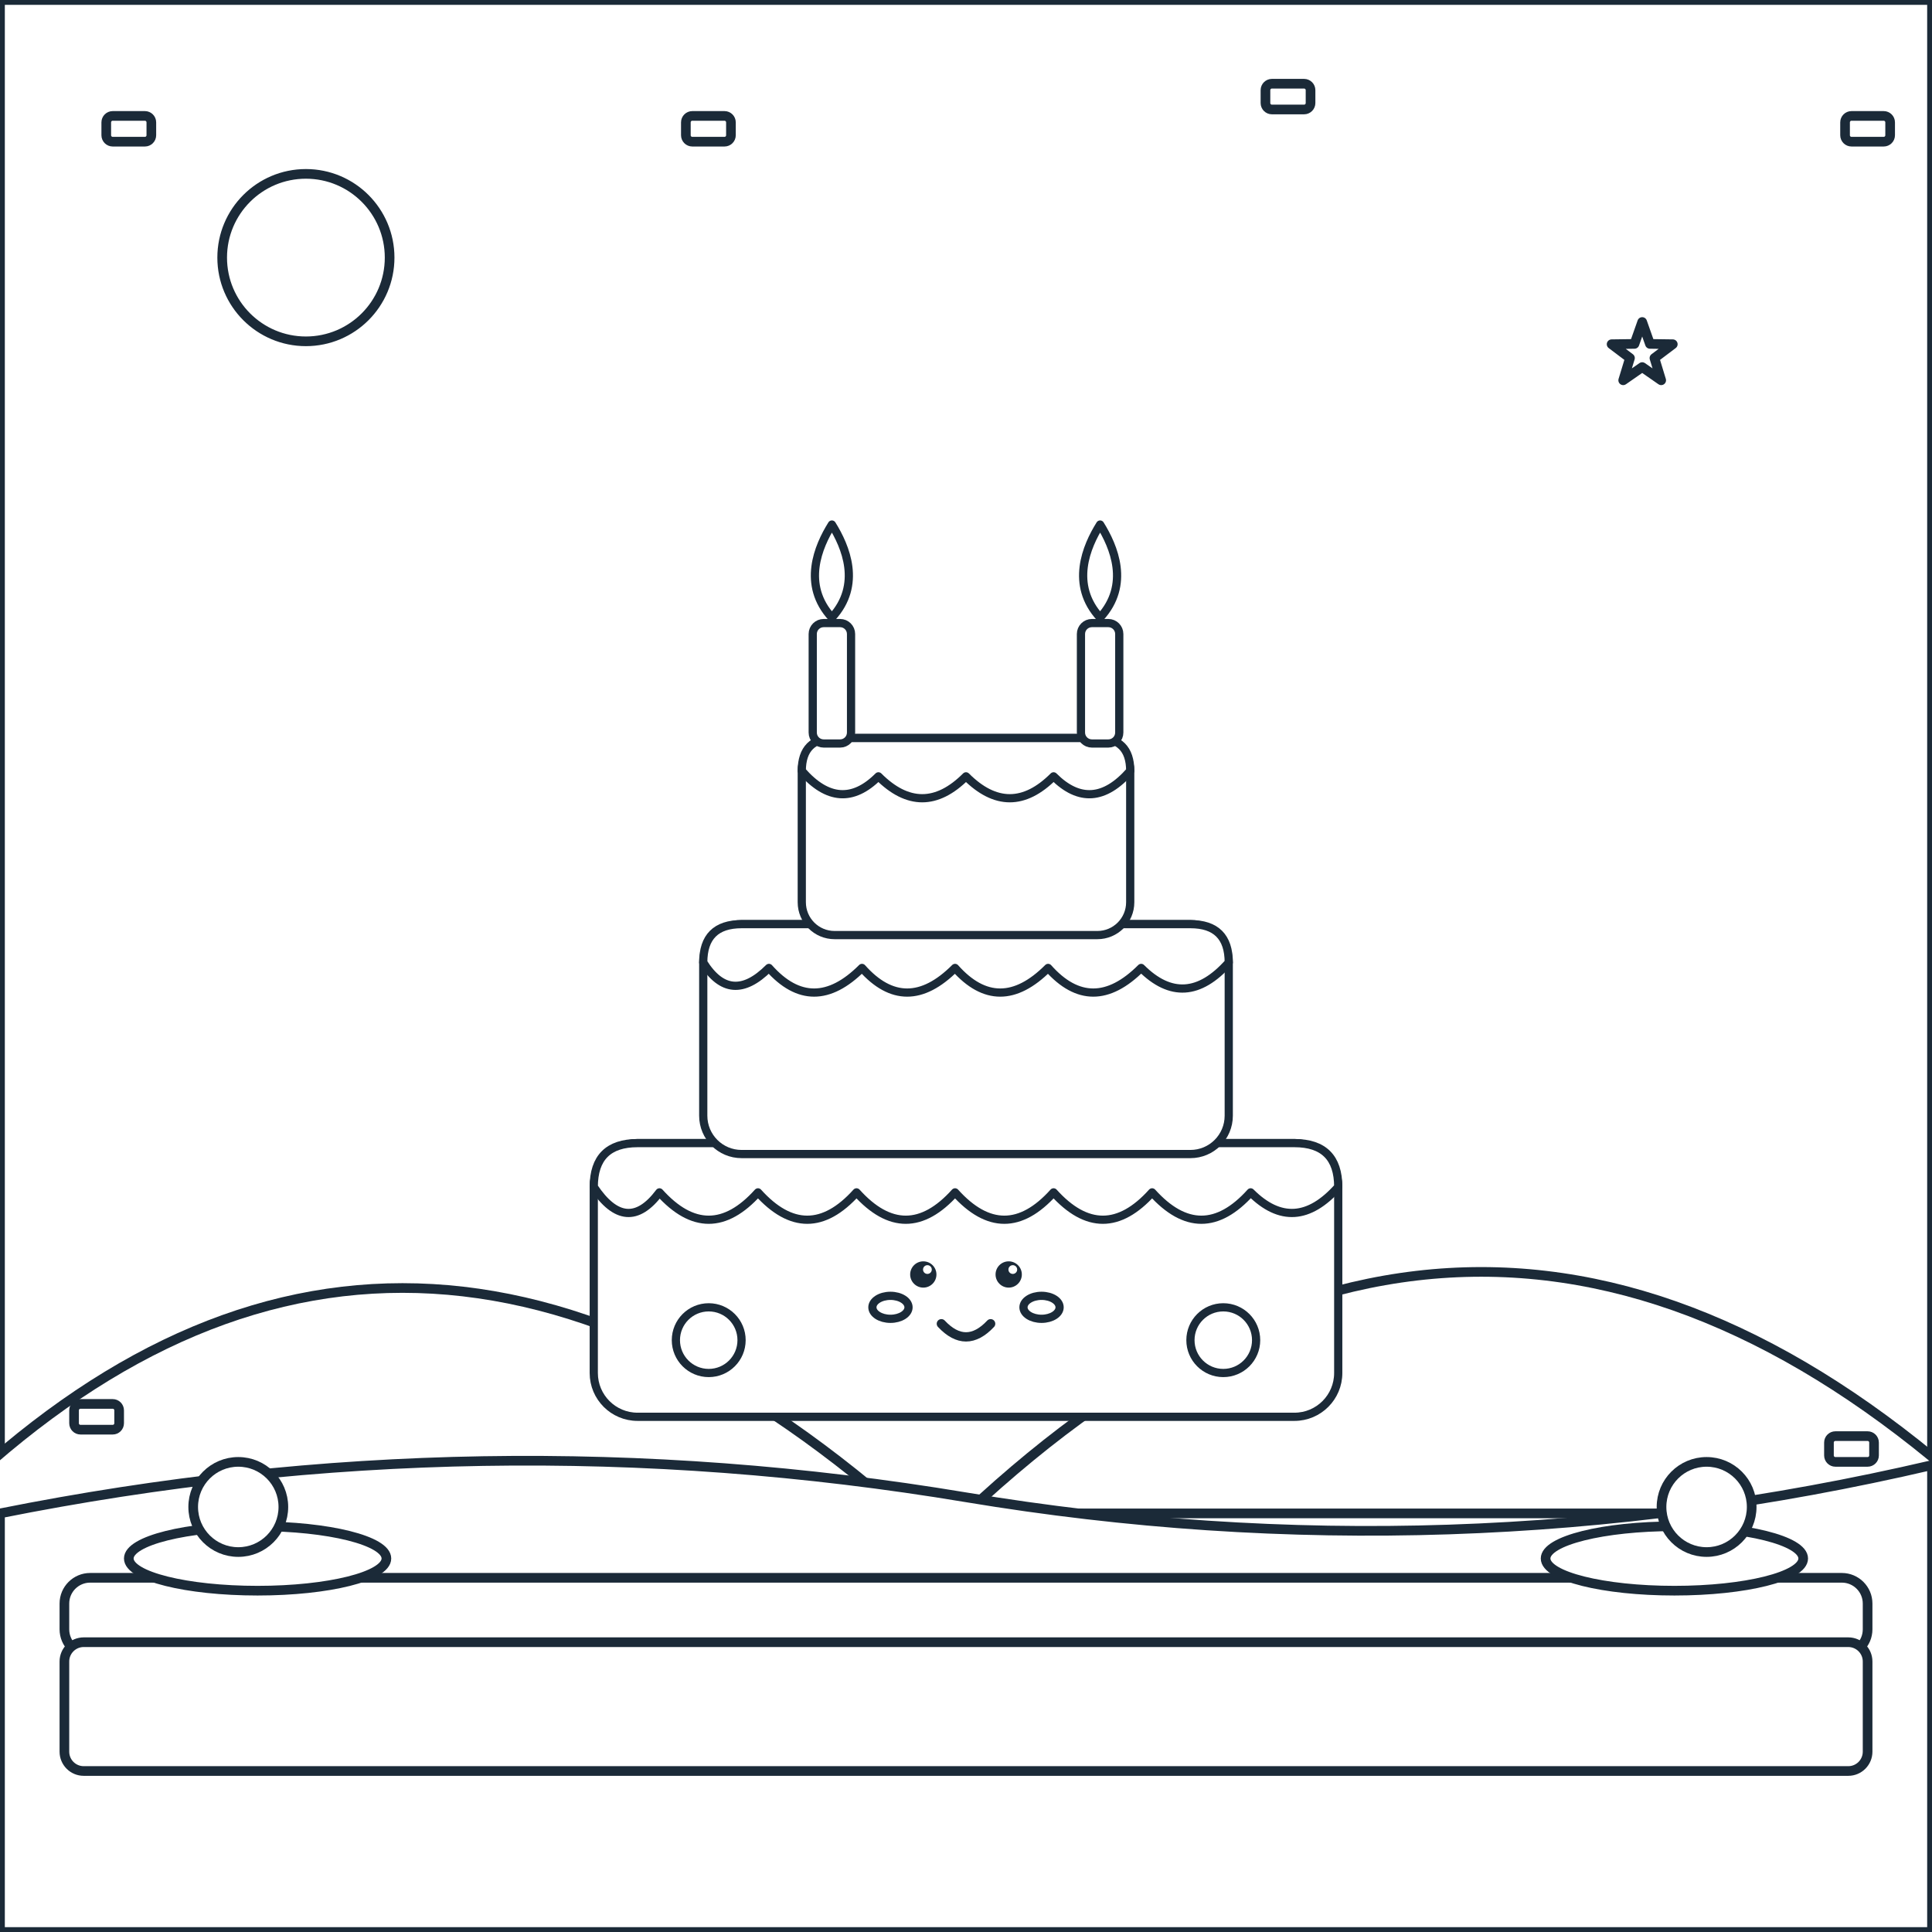
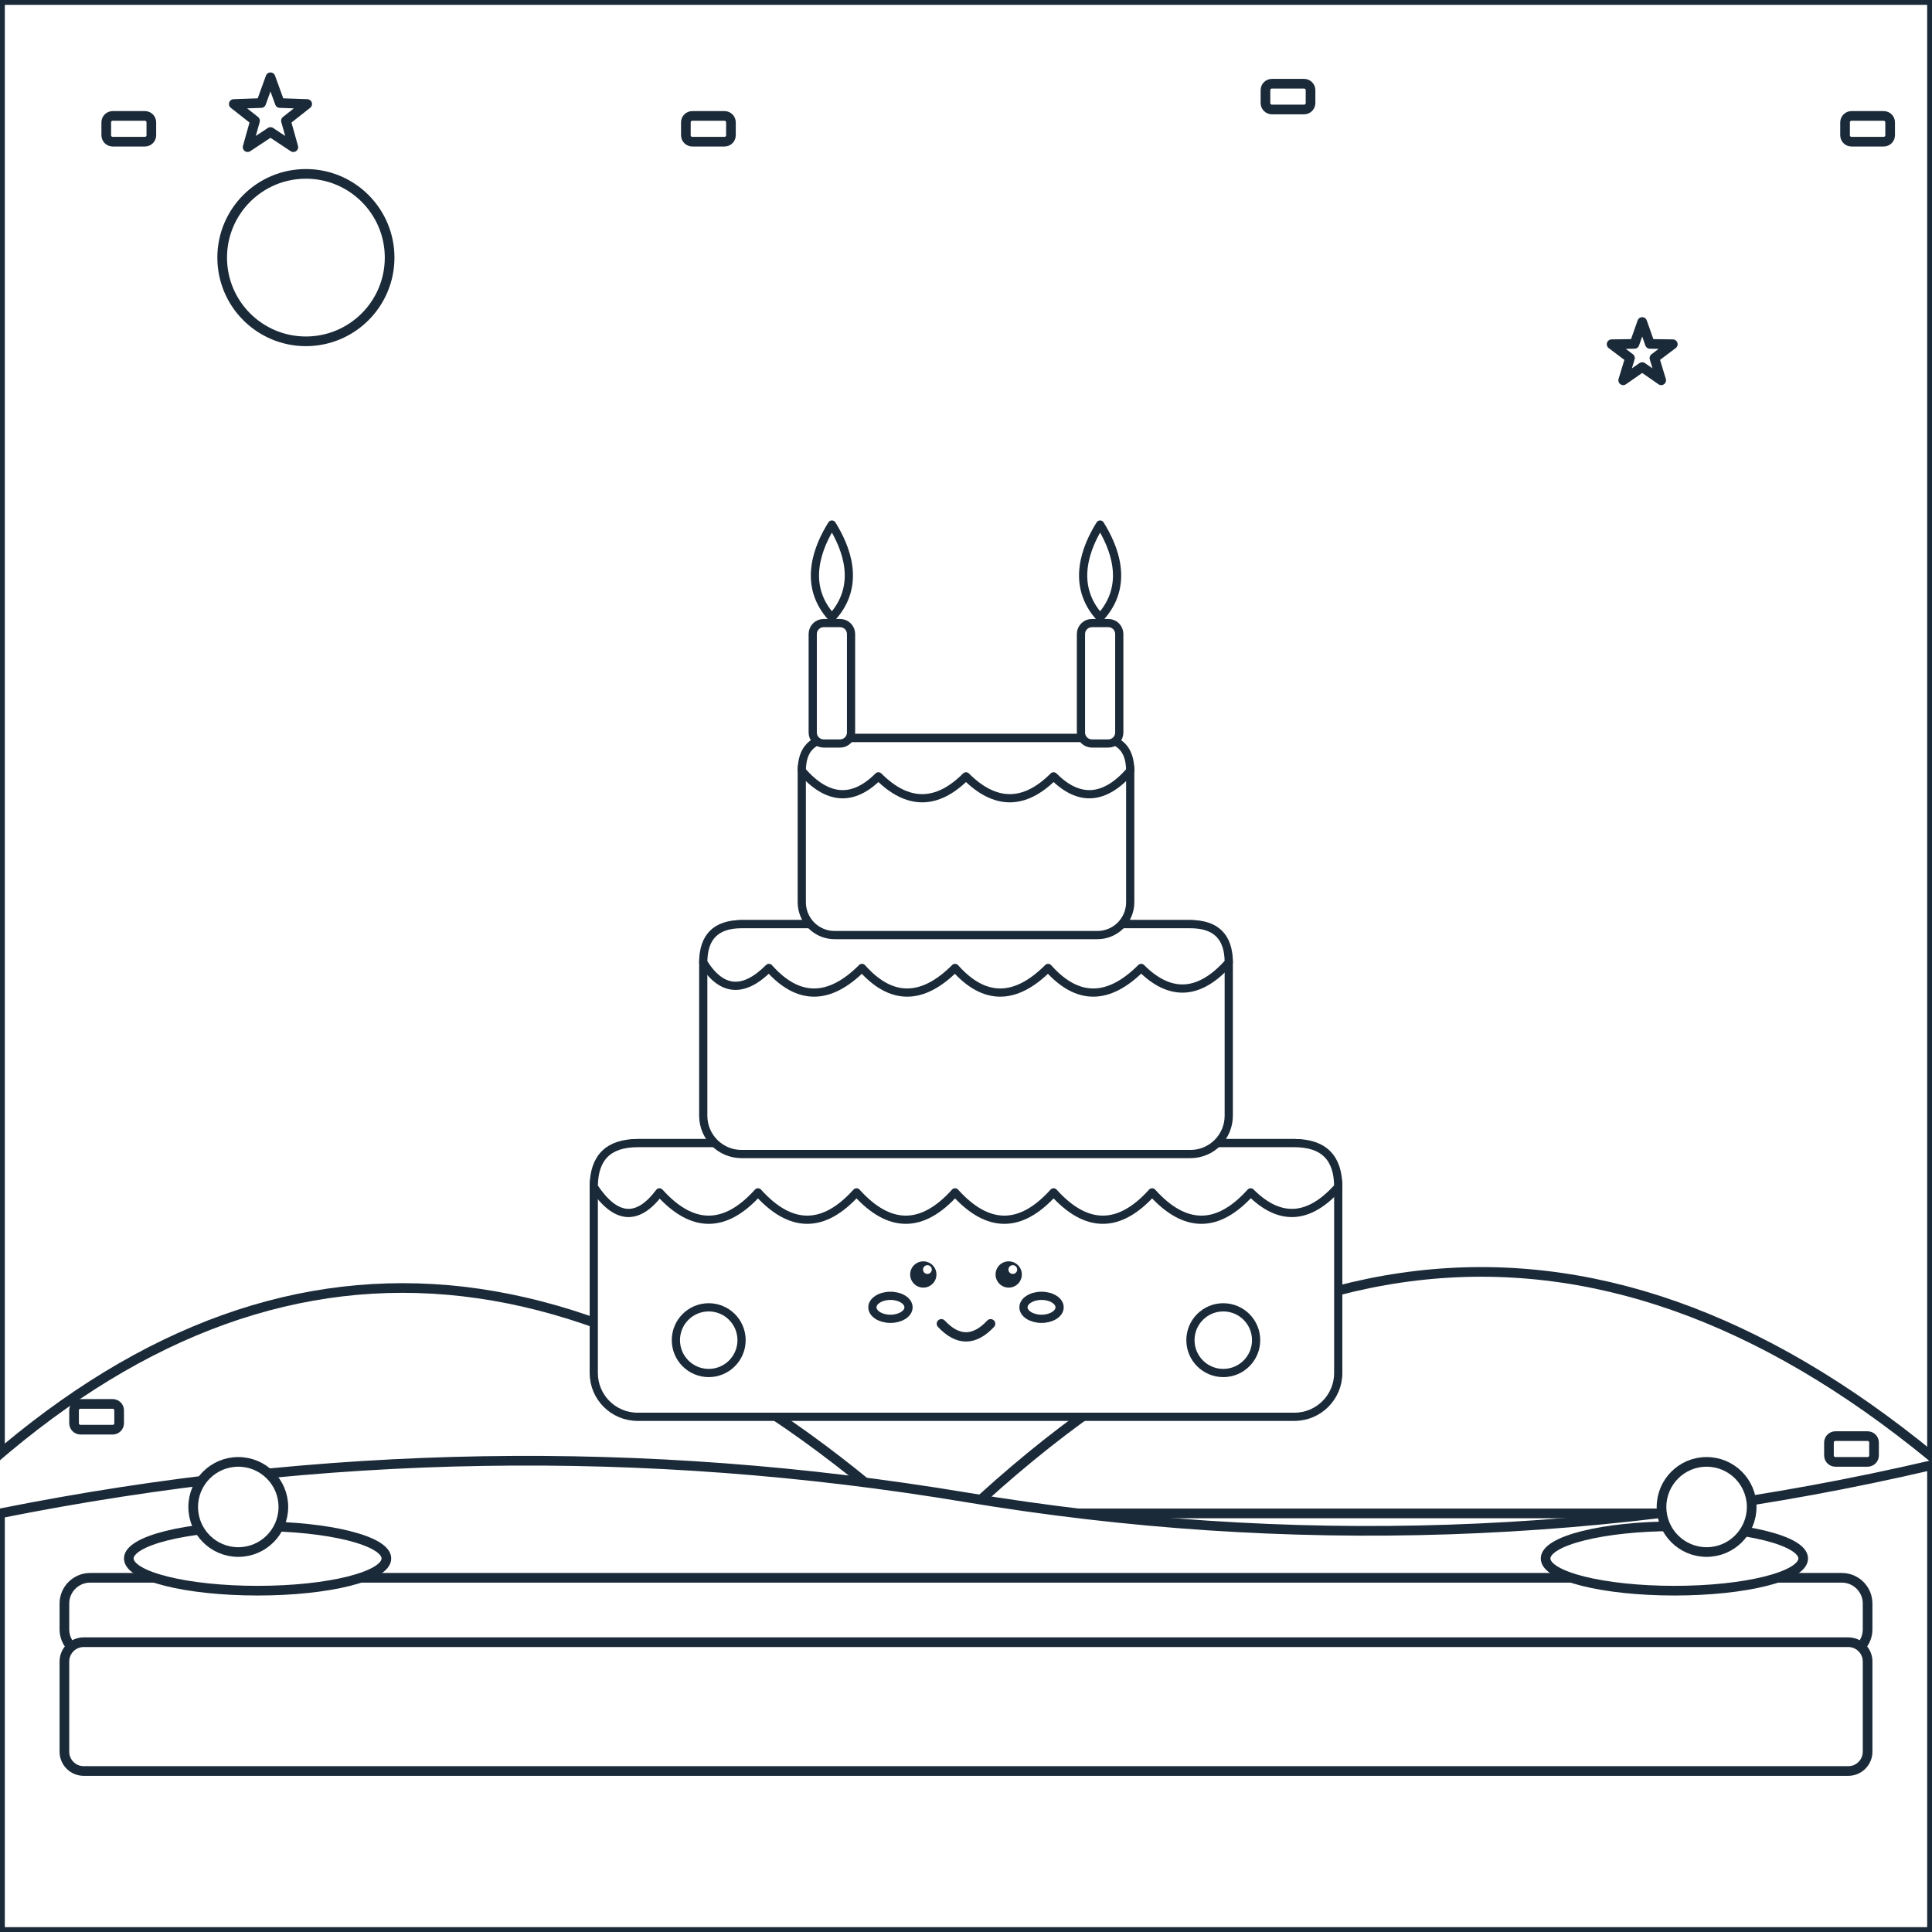
<svg xmlns="http://www.w3.org/2000/svg" viewBox="0 0 600 600" data-picture="banh-kem--yen-tiec-hoang-cung">
  <g class="scene-back">
    <rect x="0" y="0" width="600" height="600" rx="0" id="r-nen-troi" data-region="nen-troi" class="region" fill="#FFFFFF" stroke="#1B2A38" stroke-width="3" stroke-linejoin="round" />
-     <polygon points="90,58 92.9,66 101.4,66.3 94.8,71.5 97.1,79.7 90,75 82.9,79.7 85.2,71.5 78.6,66.3 87.1,66" id="r-sao-1" data-region="sao-1" class="region" fill="#FFFFFF" stroke="#1B2A38" stroke-width="3" stroke-linejoin="round" />
+     <polygon points="84,24 86.9,32 95.4,32.3 88.8,37.5 91.1,45.7 84,41 76.9,45.7 79.2,37.5 72.6,32.3 81.1,32" id="r-sao-1" data-region="sao-1" class="region" fill="#FFFFFF" stroke="#1B2A38" stroke-width="3" stroke-linejoin="round" />
    <polygon points="510,100 512.4,106.8 519.5,106.9 513.8,111.2 515.9,118.1 510,114 504.1,118.1 506.2,111.2 500.5,106.9 507.6,106.8" id="r-sao-2" data-region="sao-2" class="region" fill="#FFFFFF" stroke="#1B2A38" stroke-width="3" stroke-linejoin="round" />
    <ellipse cx="95" cy="80" rx="26" ry="26" id="r-trang-chieu" data-region="trang-chieu" class="region" fill="#FFFFFF" stroke="#1B2A38" stroke-width="3" stroke-linejoin="round" />
    <path d="M -20 470 Q 120 330 280 470 Z" id="r-doi-xa-1" data-region="doi-xa-1" class="region" fill="#FFFFFF" stroke="#1B2A38" stroke-width="3" stroke-linejoin="round" />
    <path d="M 300 470 Q 460 320 620 470 Z" id="r-doi-xa-2" data-region="doi-xa-2" class="region" fill="#FFFFFF" stroke="#1B2A38" stroke-width="3" stroke-linejoin="round" />
    <path d="M 0 470 Q 150 440 300 465 Q 450 490 600 455 L 600 600 L 0 600 Z" id="r-nen-dat" data-region="nen-dat" class="region" fill="#FFFFFF" stroke="#1B2A38" stroke-width="3" stroke-linejoin="round" />
    <ellipse cx="60" cy="509" rx="9" ry="9" id="r-hoa-dong-1-canh-1" data-region="hoa-dong-1-canh-1" class="region" fill="#FFFFFF" stroke="#1B2A38" stroke-width="3" stroke-linejoin="round" />
    <ellipse cx="70.5" cy="516.6" rx="9" ry="9" id="r-hoa-dong-1-canh-2" data-region="hoa-dong-1-canh-2" class="region" fill="#FFFFFF" stroke="#1B2A38" stroke-width="3" stroke-linejoin="round" />
    <ellipse cx="66.5" cy="528.9" rx="9" ry="9" id="r-hoa-dong-1-canh-3" data-region="hoa-dong-1-canh-3" class="region" fill="#FFFFFF" stroke="#1B2A38" stroke-width="3" stroke-linejoin="round" />
    <ellipse cx="53.5" cy="528.9" rx="9" ry="9" id="r-hoa-dong-1-canh-4" data-region="hoa-dong-1-canh-4" class="region" fill="#FFFFFF" stroke="#1B2A38" stroke-width="3" stroke-linejoin="round" />
    <ellipse cx="49.5" cy="516.6" rx="9" ry="9" id="r-hoa-dong-1-canh-5" data-region="hoa-dong-1-canh-5" class="region" fill="#FFFFFF" stroke="#1B2A38" stroke-width="3" stroke-linejoin="round" />
    <ellipse cx="60" cy="520" rx="7" ry="7" id="r-hoa-dong-1-nhuy" data-region="hoa-dong-1-nhuy" class="region" fill="#FFFFFF" stroke="#1B2A38" stroke-width="3" stroke-linejoin="round" />
    <ellipse cx="540" cy="519" rx="9" ry="9" id="r-hoa-dong-2-canh-1" data-region="hoa-dong-2-canh-1" class="region" fill="#FFFFFF" stroke="#1B2A38" stroke-width="3" stroke-linejoin="round" />
    <ellipse cx="550.5" cy="526.6" rx="9" ry="9" id="r-hoa-dong-2-canh-2" data-region="hoa-dong-2-canh-2" class="region" fill="#FFFFFF" stroke="#1B2A38" stroke-width="3" stroke-linejoin="round" />
    <ellipse cx="546.5" cy="538.9" rx="9" ry="9" id="r-hoa-dong-2-canh-3" data-region="hoa-dong-2-canh-3" class="region" fill="#FFFFFF" stroke="#1B2A38" stroke-width="3" stroke-linejoin="round" />
    <ellipse cx="533.5" cy="538.9" rx="9" ry="9" id="r-hoa-dong-2-canh-4" data-region="hoa-dong-2-canh-4" class="region" fill="#FFFFFF" stroke="#1B2A38" stroke-width="3" stroke-linejoin="round" />
    <ellipse cx="529.5" cy="526.6" rx="9" ry="9" id="r-hoa-dong-2-canh-5" data-region="hoa-dong-2-canh-5" class="region" fill="#FFFFFF" stroke="#1B2A38" stroke-width="3" stroke-linejoin="round" />
    <ellipse cx="540" cy="530" rx="7" ry="7" id="r-hoa-dong-2-nhuy" data-region="hoa-dong-2-nhuy" class="region" fill="#FFFFFF" stroke="#1B2A38" stroke-width="3" stroke-linejoin="round" />
  </g>
  <g id="subject" class="subject anim-float" transform="translate(0 -40) translate(300 480) scale(0.85) rotate(0) translate(-300 -480)">
    <rect x="164" y="380" width="272" height="100" rx="16" id="r-tang-duoi" data-region="tang-duoi" class="region" fill="#FFFFFF" stroke="#1B2A38" stroke-width="3" stroke-linejoin="round" />
    <path d="M 164 396 Q 164 380 180 380 L 420 380 Q 436 380 436 396 Q 420 414 404 398 Q 386 418 368 398 Q 350 418 332 398 Q 314 418 296 398 Q 278 418 260 398 Q 242 418 224 398 Q 206 418 188 398 Q 176 414 164 396 Z" id="r-kem-tang-duoi" data-region="kem-tang-duoi" class="region" fill="#FFFFFF" stroke="#1B2A38" stroke-width="3" stroke-linejoin="round" />
    <rect x="204" y="300" width="192" height="84" rx="14" id="r-tang-giua" data-region="tang-giua" class="region" fill="#FFFFFF" stroke="#1B2A38" stroke-width="3" stroke-linejoin="round" />
    <path d="M 204 314 Q 204 300 218 300 L 382 300 Q 396 300 396 314 Q 380 332 364 316 Q 346 334 330 316 Q 312 334 296 316 Q 278 334 262 316 Q 244 334 228 316 Q 214 330 204 314 Z" id="r-kem-tang-giua" data-region="kem-tang-giua" class="region" fill="#FFFFFF" stroke="#1B2A38" stroke-width="3" stroke-linejoin="round" />
    <rect x="240" y="232" width="120" height="72" rx="12" id="r-tang-tren" data-region="tang-tren" class="region" fill="#FFFFFF" stroke="#1B2A38" stroke-width="3" stroke-linejoin="round" />
    <path d="M 240 244 Q 240 232 252 232 L 348 232 Q 360 232 360 244 Q 346 260 332 246 Q 316 262 300 246 Q 284 262 268 246 Q 254 260 240 244 Z" id="r-kem-tang-tren" data-region="kem-tang-tren" class="region" fill="#FFFFFF" stroke="#1B2A38" stroke-width="3" stroke-linejoin="round" />
    <rect x="244" y="190" width="14" height="44" rx="4" id="r-nen-trai" data-region="nen-trai" class="region" fill="#FFFFFF" stroke="#1B2A38" stroke-width="3" stroke-linejoin="round" />
    <path d="M 251 188 C 240 176 246 162 251 154 C 256 162 262 176 251 188 Z" id="r-lua-nen-trai" data-region="lua-nen-trai" class="region" fill="#FFFFFF" stroke="#1B2A38" stroke-width="3" stroke-linejoin="round" />
    <rect x="342" y="190" width="14" height="44" rx="4" id="r-nen-phai" data-region="nen-phai" class="region" fill="#FFFFFF" stroke="#1B2A38" stroke-width="3" stroke-linejoin="round" />
    <path d="M 349 188 C 338 176 344 162 349 154 C 354 162 360 176 349 188 Z" id="r-lua-nen-phai" data-region="lua-nen-phai" class="region" fill="#FFFFFF" stroke="#1B2A38" stroke-width="3" stroke-linejoin="round" />
    <ellipse cx="206" cy="452" rx="12" ry="12" id="r-qua-dau-1" data-region="qua-dau-1" class="region" fill="#FFFFFF" stroke="#1B2A38" stroke-width="3" stroke-linejoin="round" />
    <ellipse cx="394" cy="452" rx="12" ry="12" id="r-qua-dau-2" data-region="qua-dau-2" class="region" fill="#FFFFFF" stroke="#1B2A38" stroke-width="3" stroke-linejoin="round" />
    <g class="deco" pointer-events="none">
      <circle cx="284.4" cy="428" r="4.8" fill="#1B2A38" />
    </g>
    <g class="deco" pointer-events="none">
      <circle cx="315.6" cy="428" r="4.8" fill="#1B2A38" />
    </g>
    <g class="deco" pointer-events="none">
      <circle cx="285.9" cy="426.2" r="1.6" fill="#FFFFFF" />
    </g>
    <g class="deco" pointer-events="none">
      <circle cx="317.1" cy="426.2" r="1.6" fill="#FFFFFF" />
    </g>
    <ellipse cx="272.4" cy="440" rx="6.6" ry="4.2" id="r-ma-trai" data-region="ma-trai" class="region" fill="#FFFFFF" stroke="#1B2A38" stroke-width="3" stroke-linejoin="round" />
    <ellipse cx="327.6" cy="440" rx="6.6" ry="4.2" id="r-ma-phai" data-region="ma-phai" class="region" fill="#FFFFFF" stroke="#1B2A38" stroke-width="3" stroke-linejoin="round" />
    <g class="deco" pointer-events="none">
      <path d="M 291 446 Q 300 455.6 309 446" fill="none" stroke="#1B2A38" stroke-width="3.4" stroke-linecap="round" stroke-linejoin="round" />
    </g>
  </g>
  <g class="scene-front">
    <rect x="33" y="36" width="14" height="8" rx="2" id="r-hoa-giay-1" data-region="hoa-giay-1" class="region" fill="#FFFFFF" stroke="#1B2A38" stroke-width="3" stroke-linejoin="round" />
    <rect x="213" y="36" width="14" height="8" rx="2" id="r-hoa-giay-2" data-region="hoa-giay-2" class="region" fill="#FFFFFF" stroke="#1B2A38" stroke-width="3" stroke-linejoin="round" />
    <rect x="393" y="26" width="14" height="8" rx="2" id="r-hoa-giay-3" data-region="hoa-giay-3" class="region" fill="#FFFFFF" stroke="#1B2A38" stroke-width="3" stroke-linejoin="round" />
    <rect x="573" y="36" width="14" height="8" rx="2" id="r-hoa-giay-4" data-region="hoa-giay-4" class="region" fill="#FFFFFF" stroke="#1B2A38" stroke-width="3" stroke-linejoin="round" />
    <rect x="23" y="436" width="14" height="8" rx="2" id="r-hoa-giay-5" data-region="hoa-giay-5" class="region" fill="#FFFFFF" stroke="#1B2A38" stroke-width="3" stroke-linejoin="round" />
    <rect x="568" y="446" width="14" height="8" rx="2" id="r-hoa-giay-6" data-region="hoa-giay-6" class="region" fill="#FFFFFF" stroke="#1B2A38" stroke-width="3" stroke-linejoin="round" />
    <rect x="20" y="490" width="560" height="24" rx="8" id="r-ban-tiec" data-region="ban-tiec" class="region" fill="#FFFFFF" stroke="#1B2A38" stroke-width="3" stroke-linejoin="round" />
    <rect x="20" y="510" width="560" height="40" rx="6" id="r-khan-ban-tiec" data-region="khan-ban-tiec" class="region" fill="#FFFFFF" stroke="#1B2A38" stroke-width="3" stroke-linejoin="round" />
    <ellipse cx="80" cy="484" rx="40" ry="10" id="r-dia-tiec-1" data-region="dia-tiec-1" class="region" fill="#FFFFFF" stroke="#1B2A38" stroke-width="3" stroke-linejoin="round" />
    <ellipse cx="520" cy="484" rx="40" ry="10" id="r-dia-tiec-2" data-region="dia-tiec-2" class="region" fill="#FFFFFF" stroke="#1B2A38" stroke-width="3" stroke-linejoin="round" />
    <ellipse cx="74" cy="468" rx="14" ry="14" id="r-qua-tiec-1" data-region="qua-tiec-1" class="region" fill="#FFFFFF" stroke="#1B2A38" stroke-width="3" stroke-linejoin="round" />
    <ellipse cx="530" cy="468" rx="14" ry="14" id="r-qua-tiec-2" data-region="qua-tiec-2" class="region" fill="#FFFFFF" stroke="#1B2A38" stroke-width="3" stroke-linejoin="round" />
  </g>
</svg>
